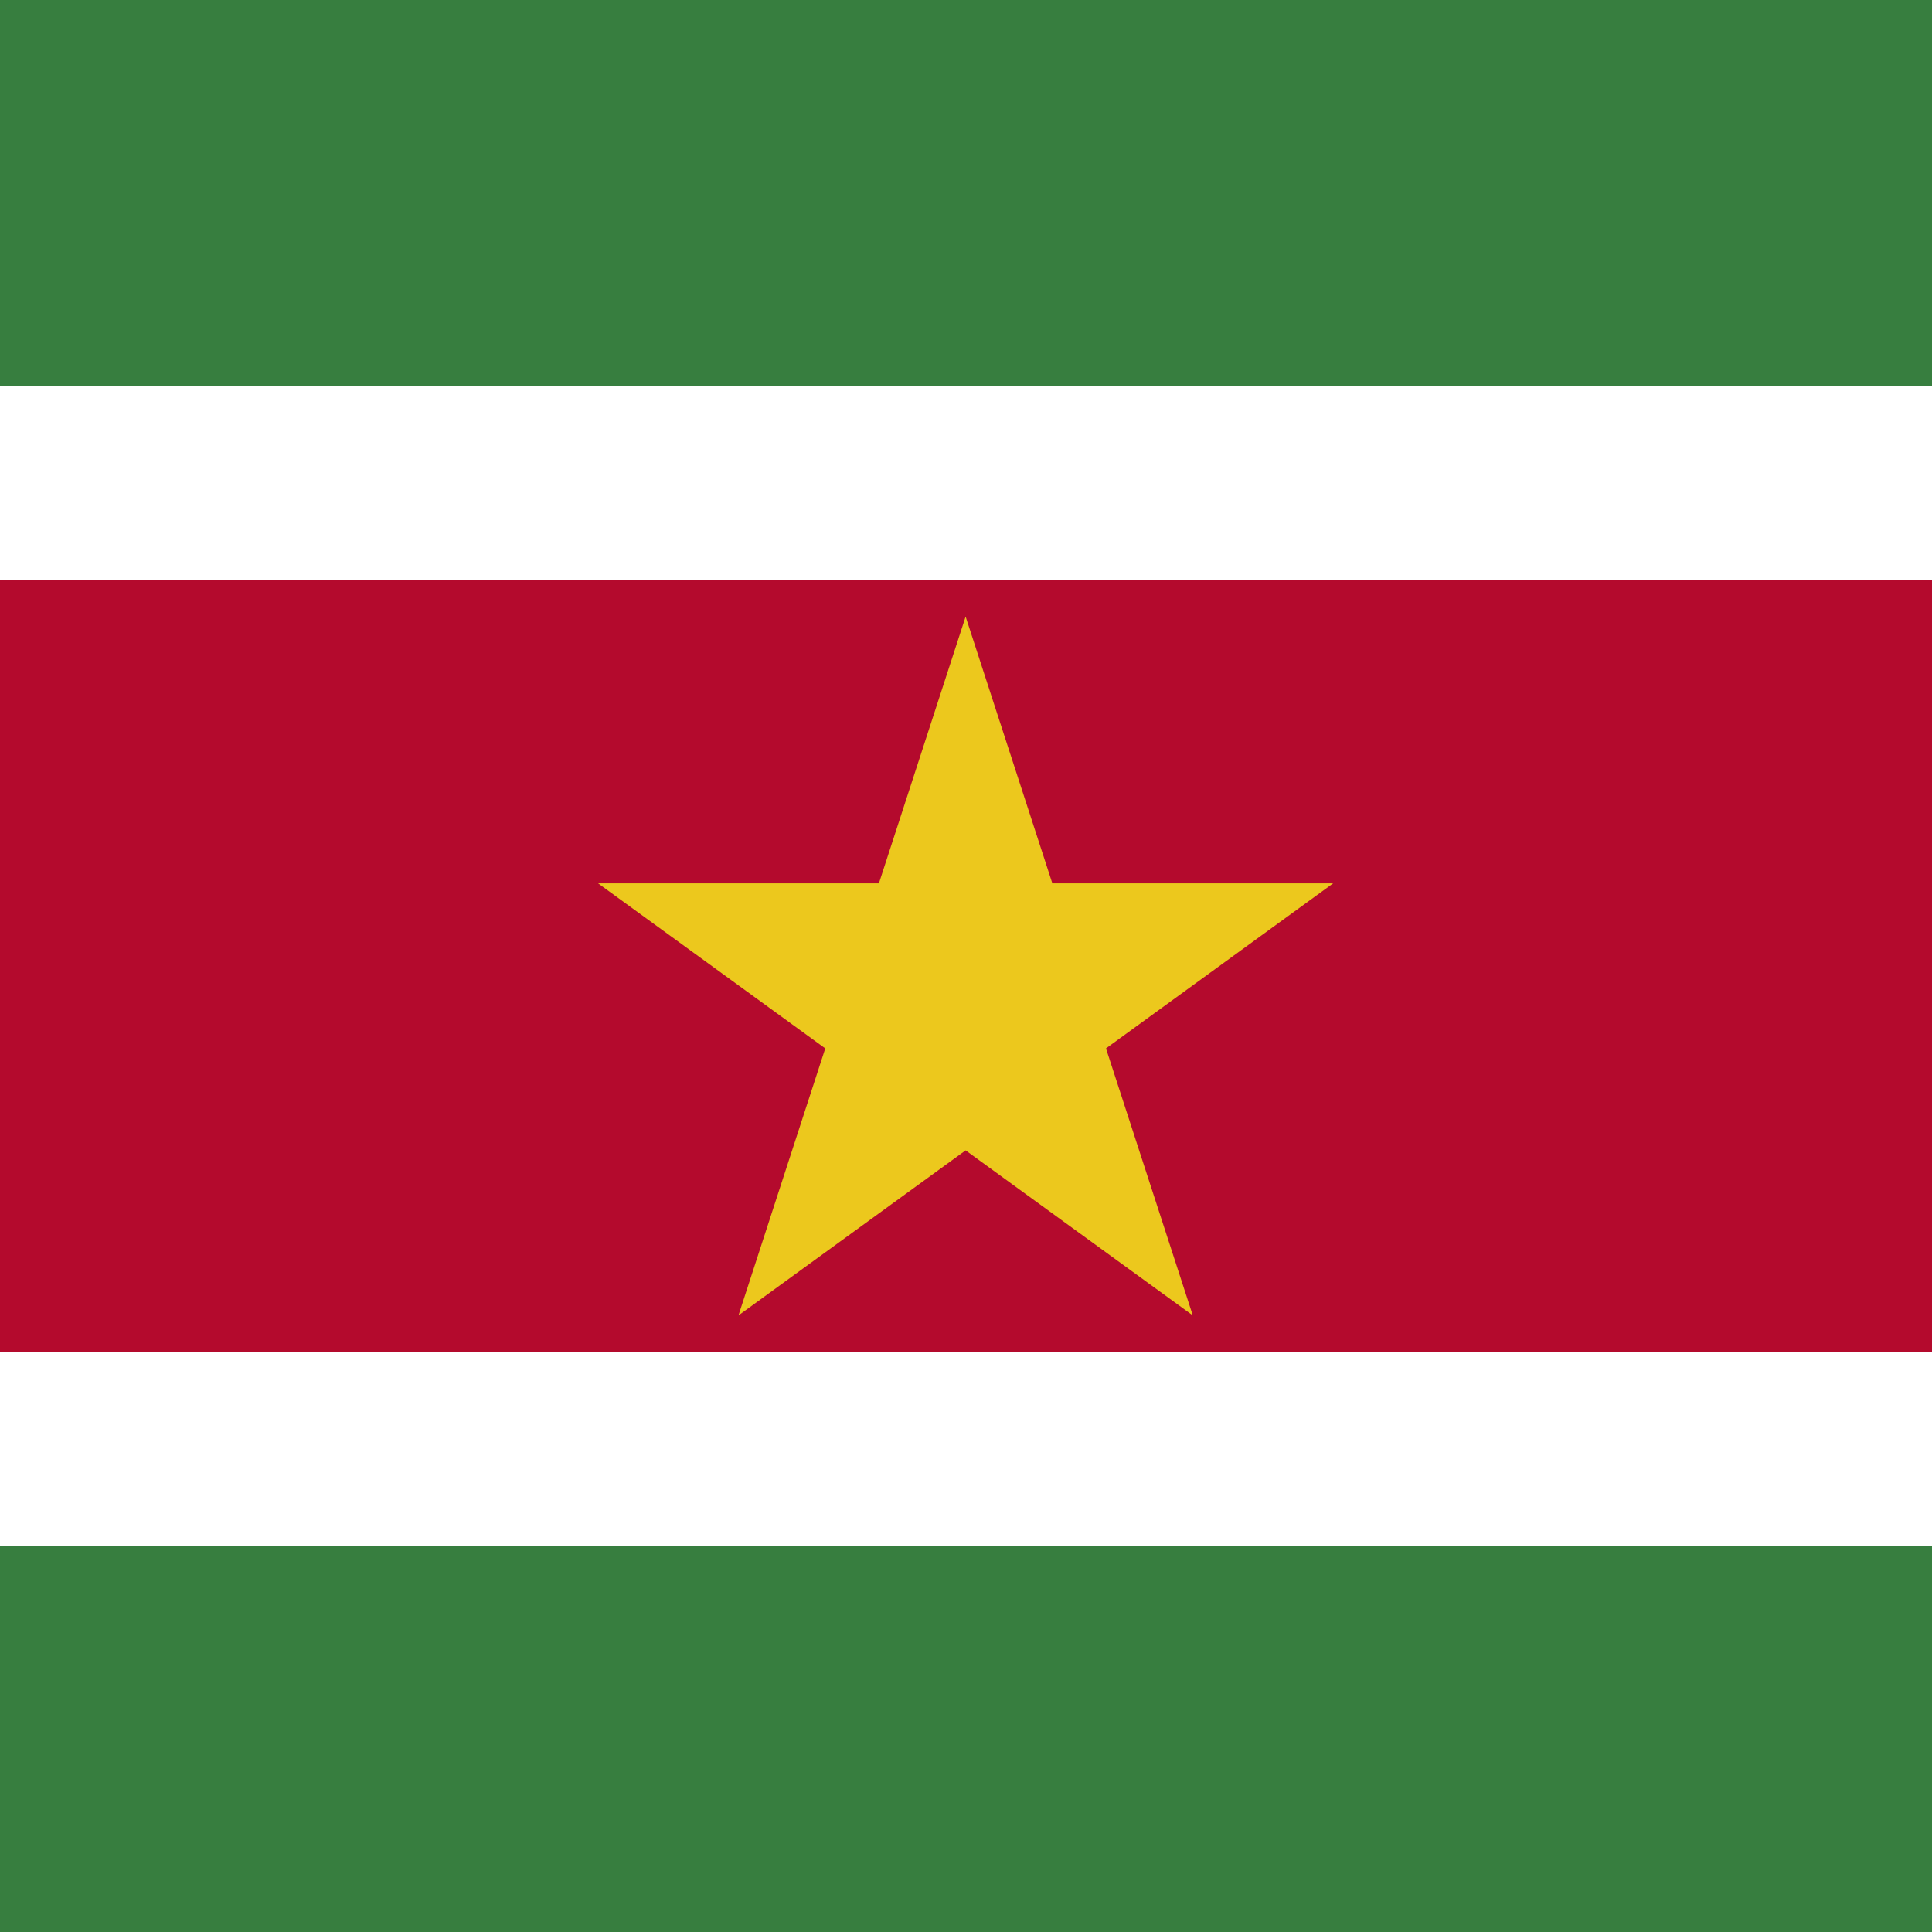
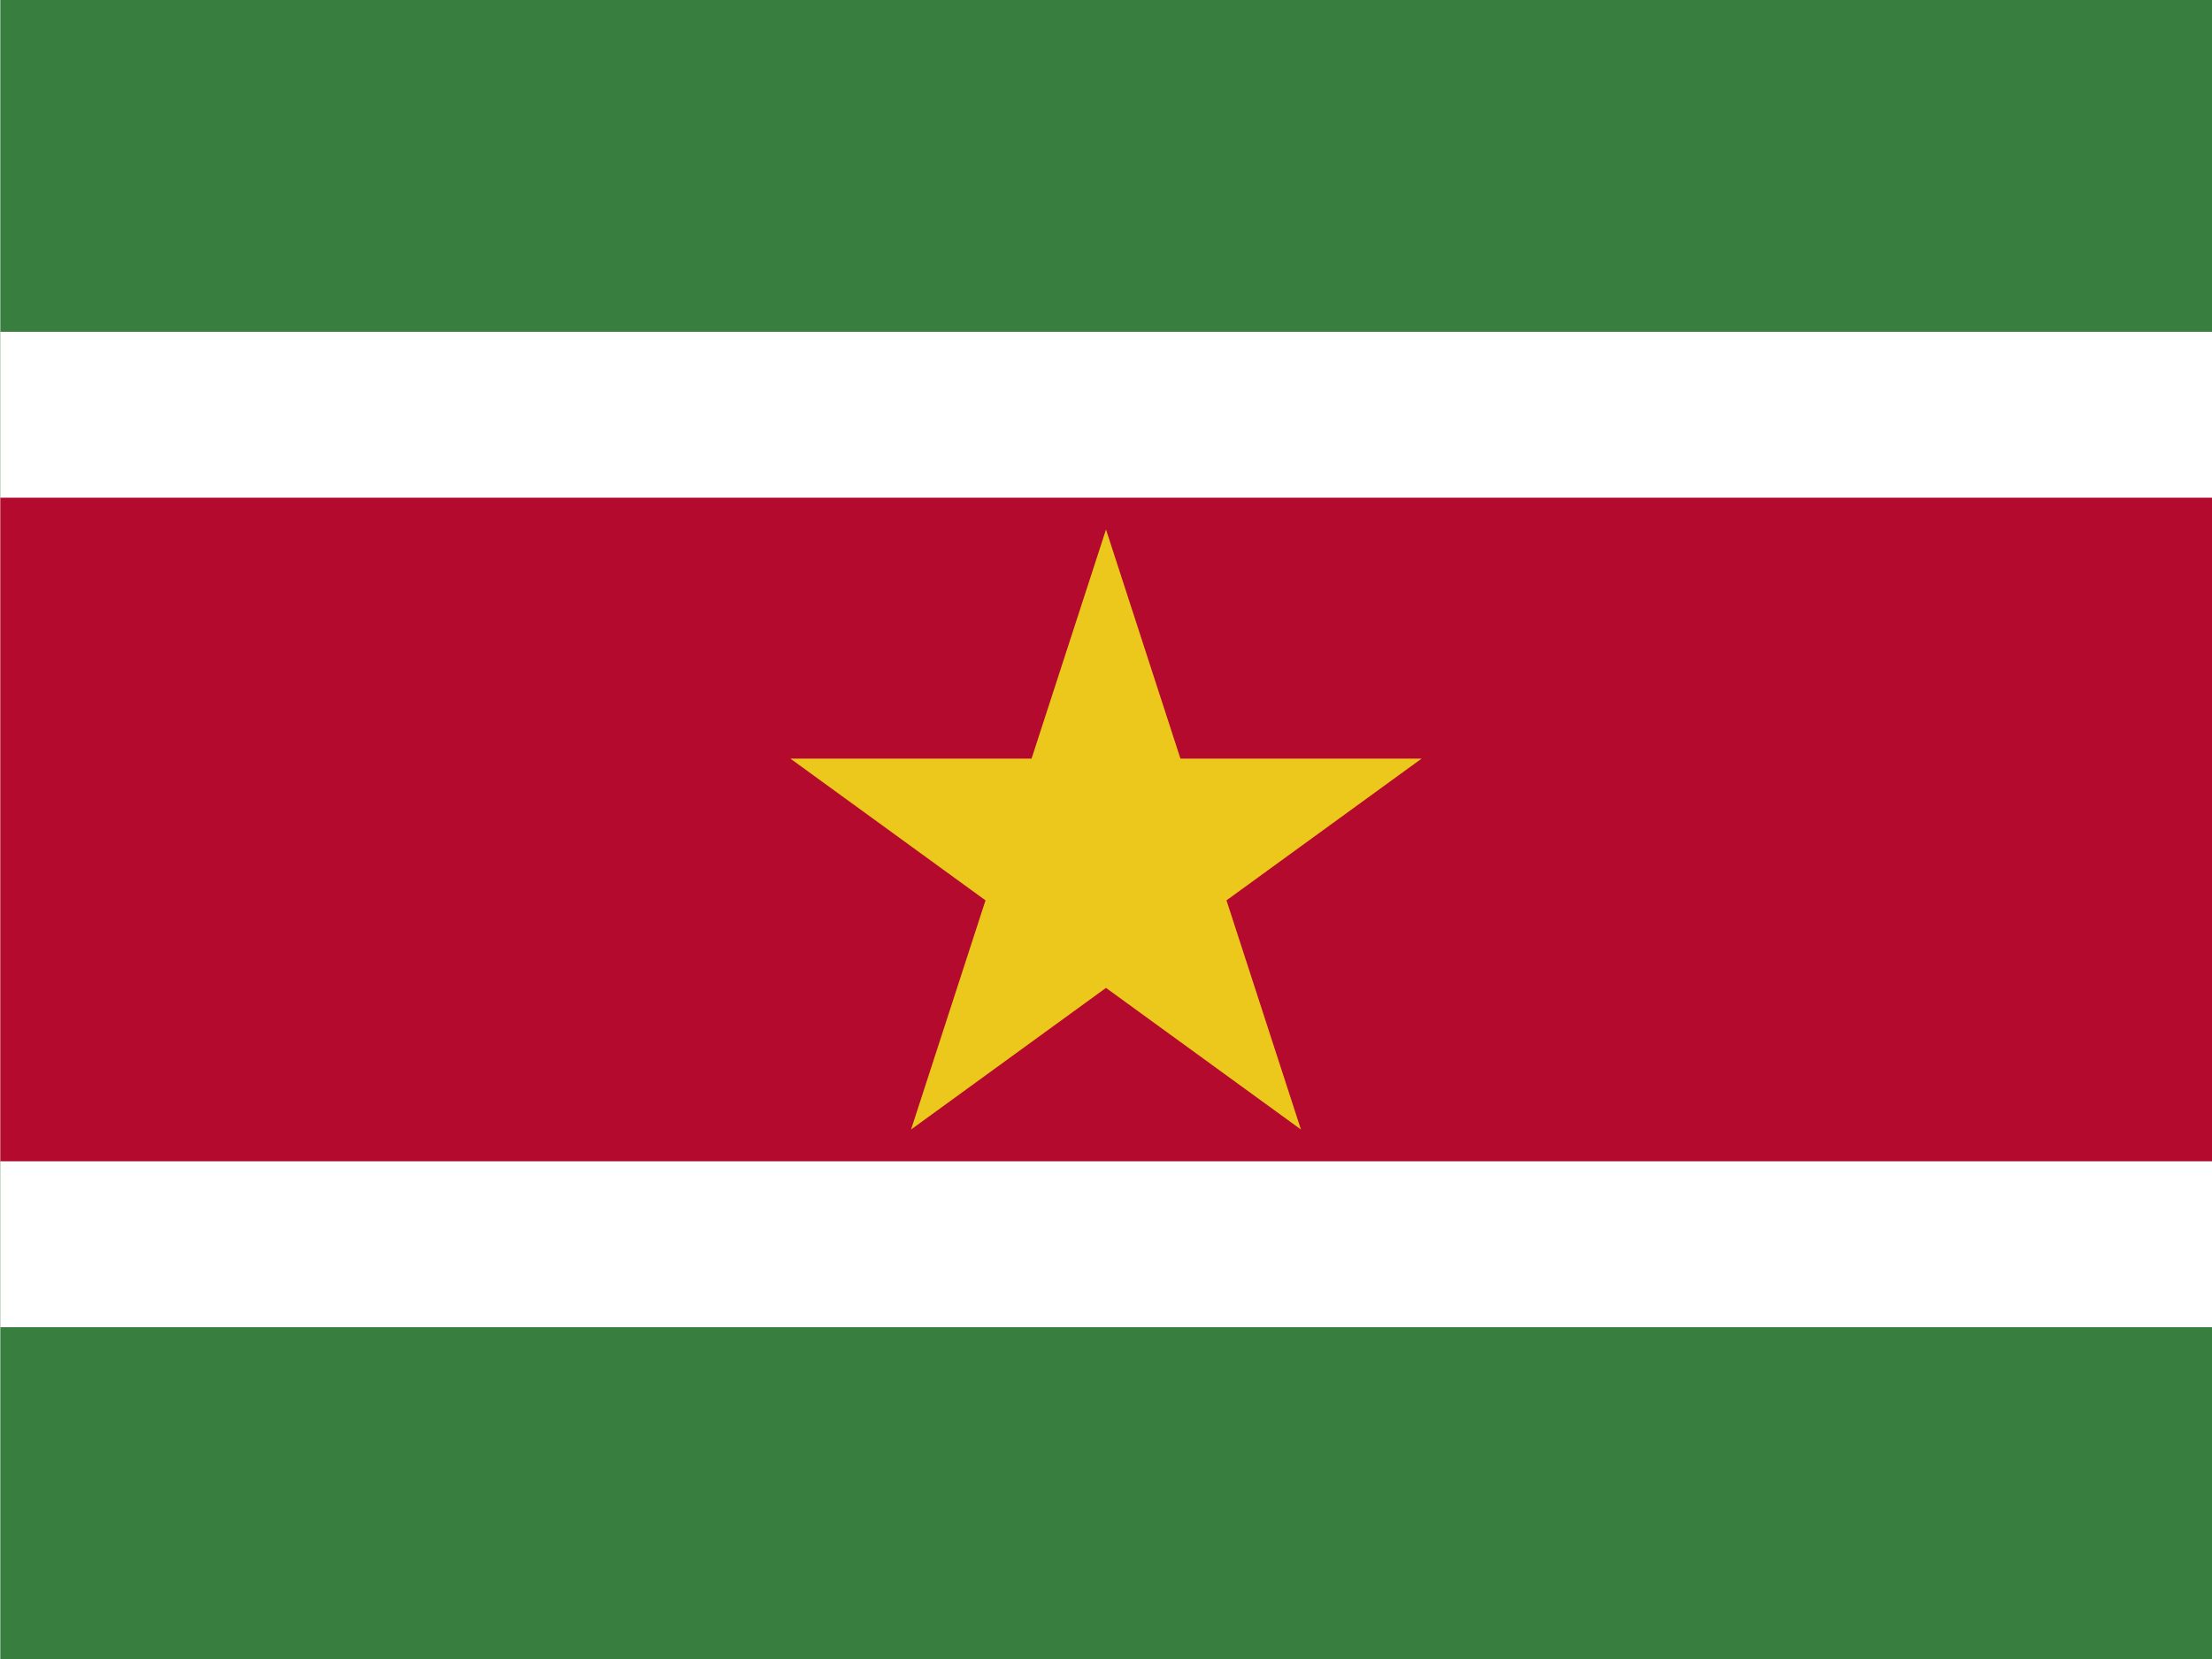
- <svg xmlns="http://www.w3.org/2000/svg" id="flag-icons-sr" viewBox="0 0 512 512">
-   <path fill="#377e3f" d="M0 0h512v512H0z" />
-   <path fill="#fff" d="M0 102.4h512v307.2H0z" />
-   <path fill="#b40a2d" d="M0 153.6h512v204.8H0z" />
-   <path fill="#ecc81d" d="m255.9 163.4 60.2 185.2-157.6-114.5h194.8L195.7 348.6z" />
+ <svg xmlns="http://www.w3.org/2000/svg" id="flag-icons-sr" viewBox="0 0 640 480">
+   <path fill="#377e3f" d="M.1 0h640v480H.1z" />
+   <path fill="#fff" d="M.1 96h640v288H.1z" />
+   <path fill="#b40a2d" d="M.1 144h640v192H.1z" />
+   <path fill="#ecc81d" d="m320 153.2 56.4 173.6-147.7-107.3h182.6L263.6 326.8z" />
</svg>
